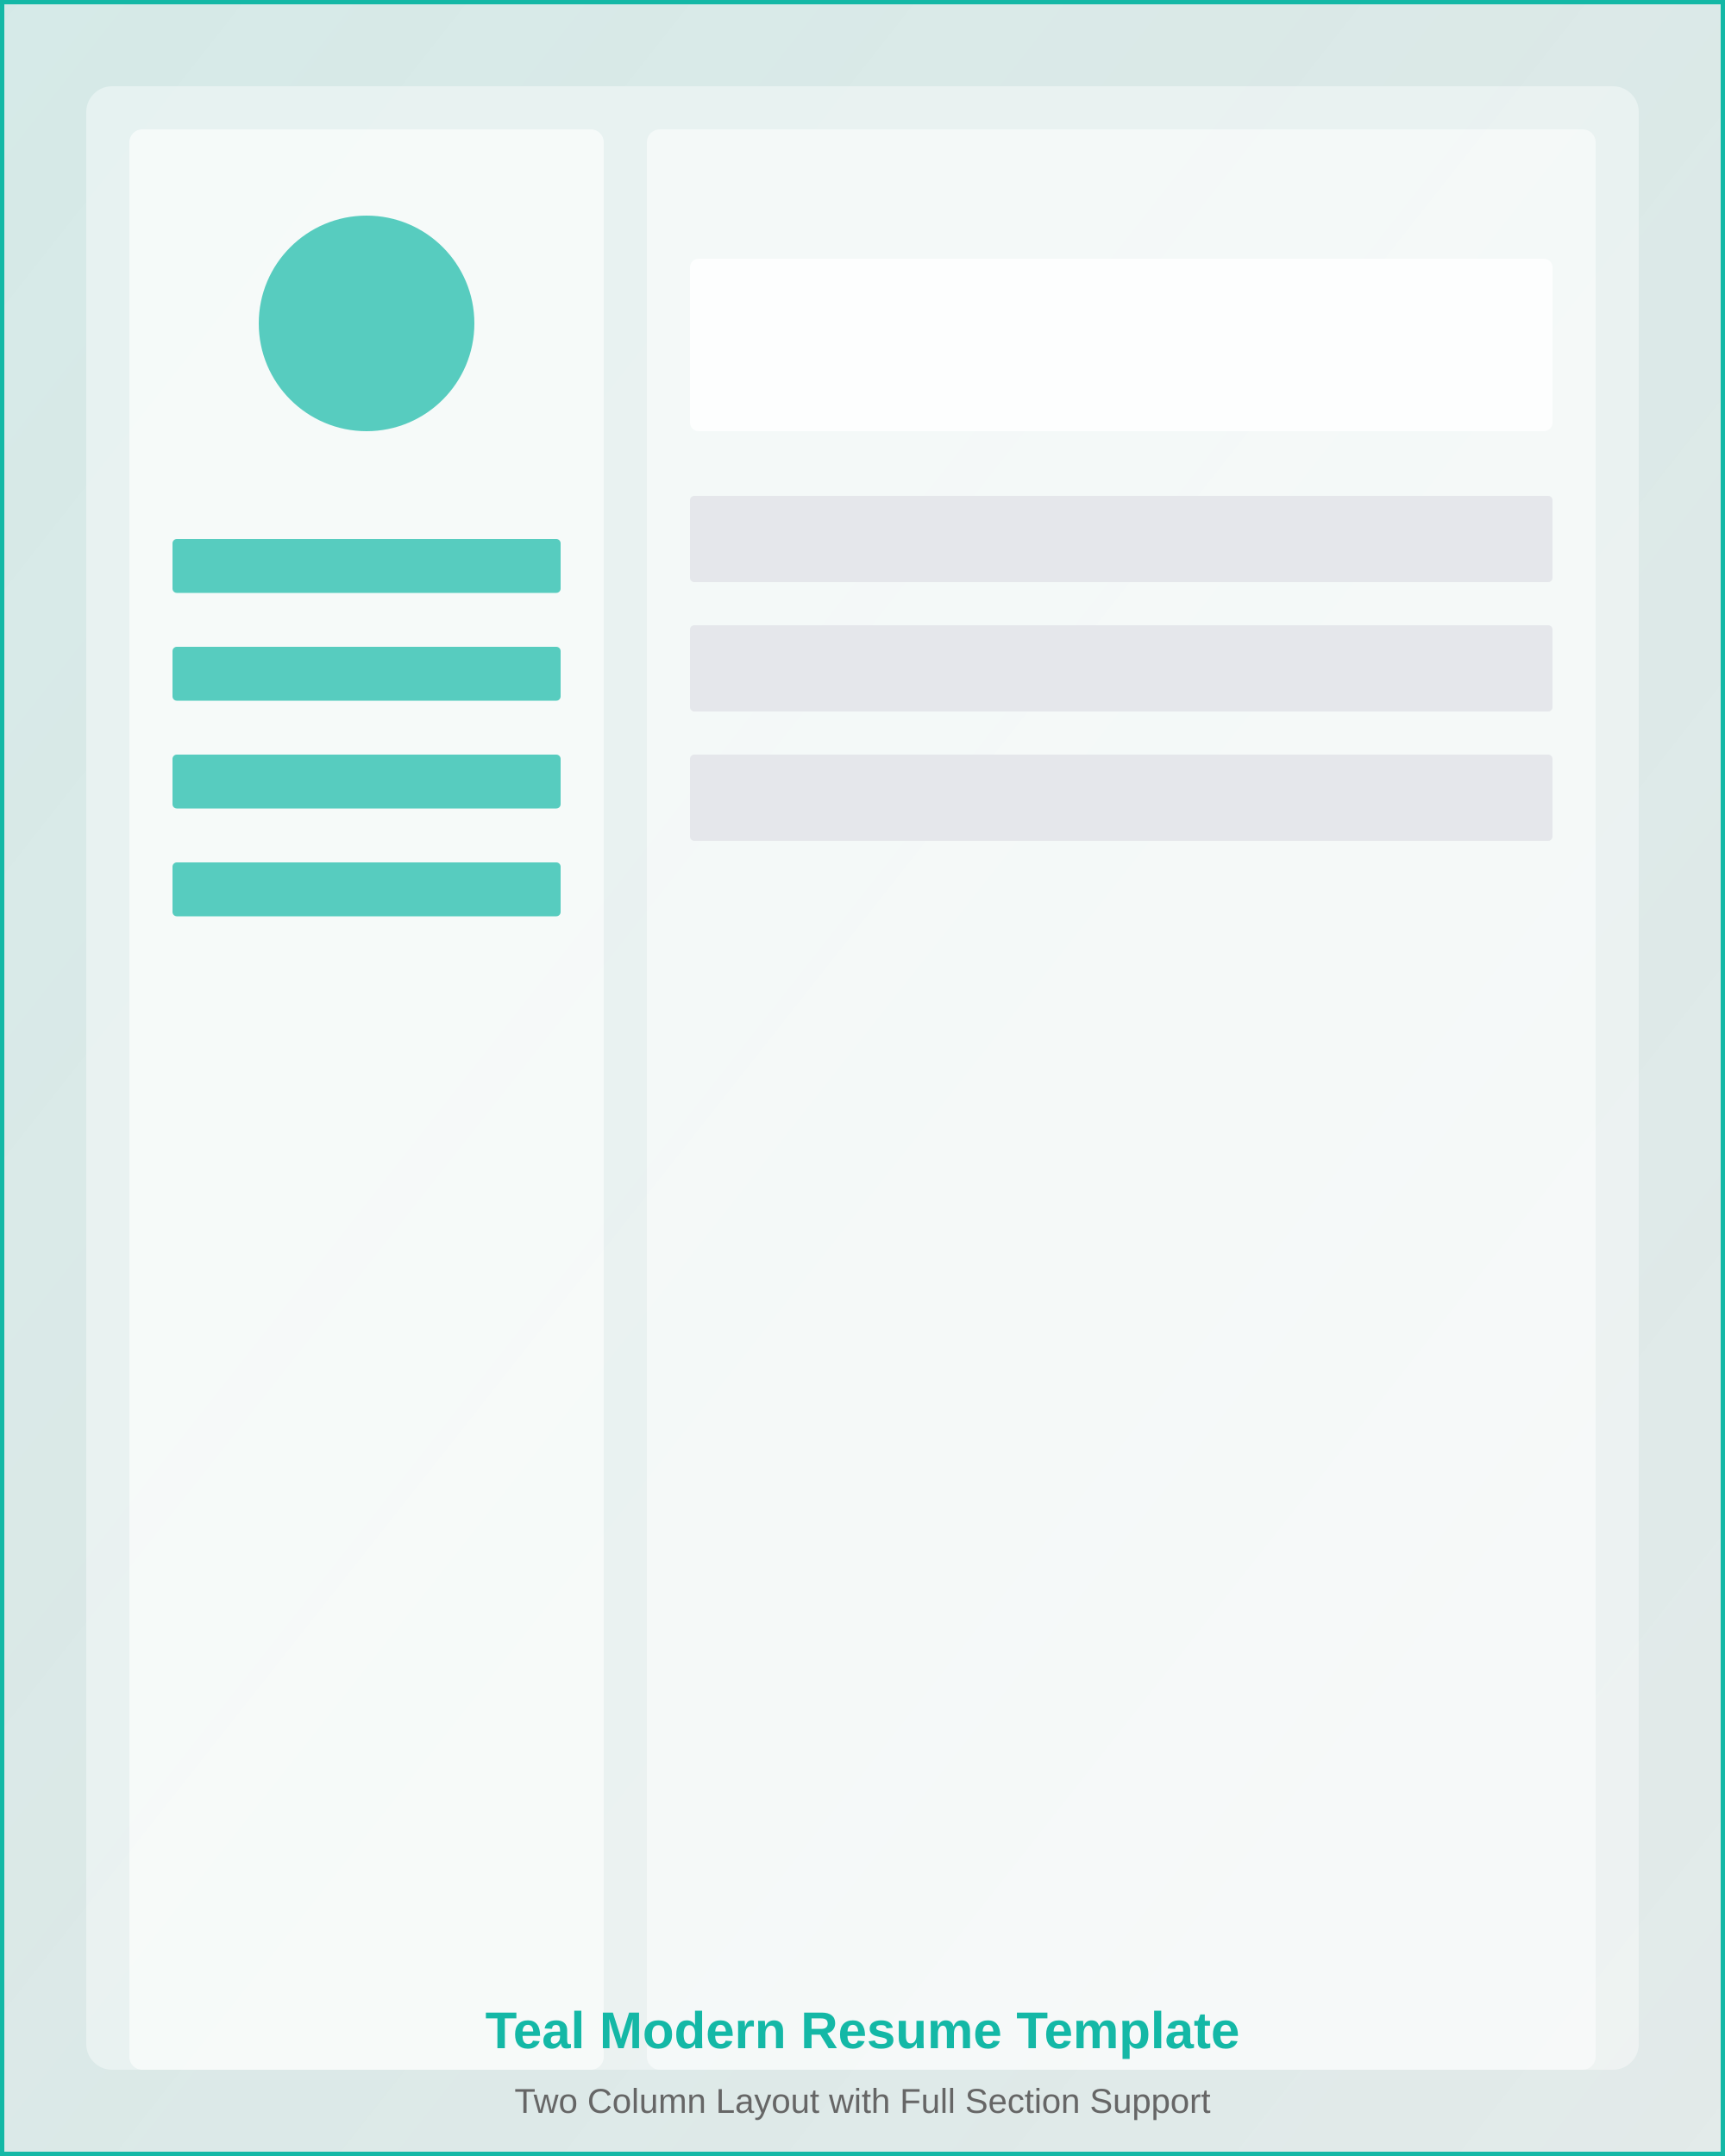
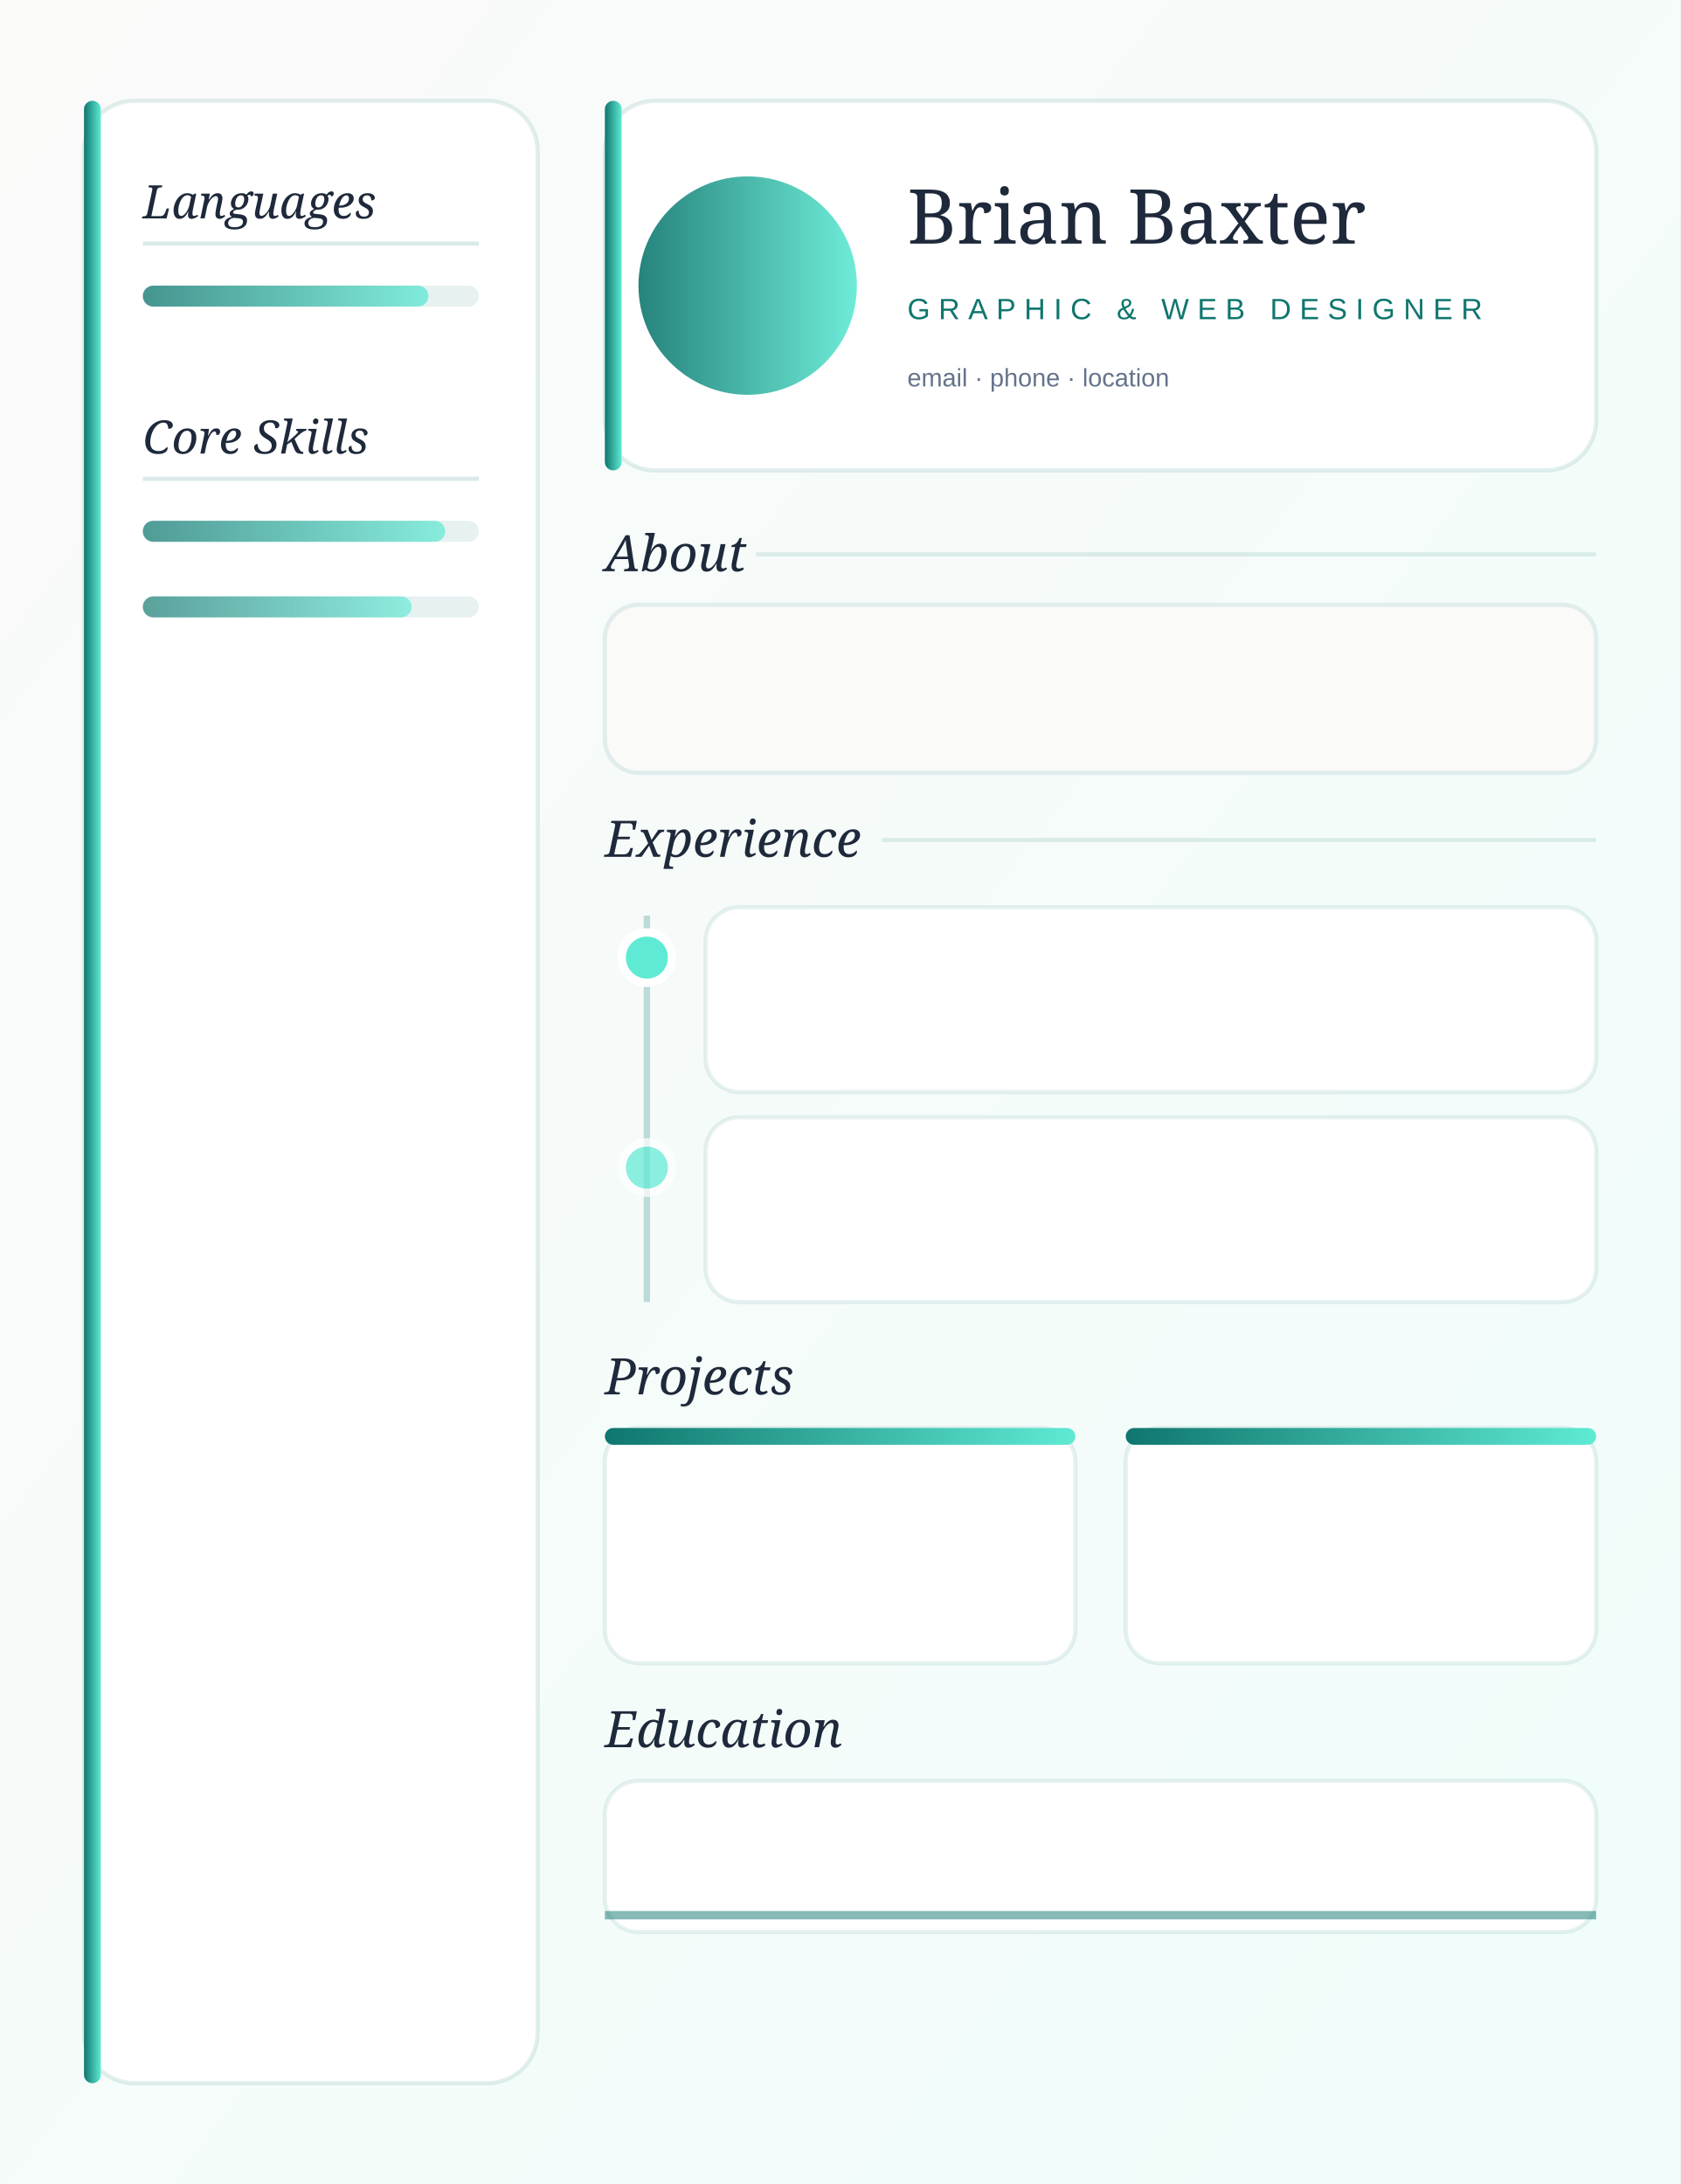
- <svg xmlns="http://www.w3.org/2000/svg" width="800" height="1000">
+ <svg xmlns="http://www.w3.org/2000/svg" width="400" height="520" viewBox="0 0 400 520">
  <defs>
-     <linearGradient id="tealGradPreview" x1="0%" y1="0%" x2="100%" y2="100%">
-       <stop offset="0%" style="stop-color:#14B8A6;stop-opacity:0.12" />
-       <stop offset="100%" style="stop-color:#0D9488;stop-opacity:0.06" />
+     <linearGradient id="bg" x1="0" y1="0" x2="1" y2="1">
+       <stop offset="0%" stop-color="#fafaf9" />
+       <stop offset="100%" stop-color="#f0fdfa" />
+     </linearGradient>
+     <linearGradient id="teal" x1="0" y1="0" x2="1" y2="0">
+       <stop offset="0%" stop-color="#0f766e" />
+       <stop offset="100%" stop-color="#5eead4" />
    </linearGradient>
  </defs>
-   <rect width="800" height="1000" fill="url(#tealGradPreview)" stroke="#14B8A6" stroke-width="4" />
-   <rect x="40" y="40" width="720" height="920" fill="white" opacity="0.4" rx="12" />
-   <rect x="60" y="60" width="220" height="900" fill="#FFFFFF" opacity="0.6" rx="6" />
-   <rect x="300" y="60" width="440" height="900" fill="#FFFFFF" opacity="0.5" rx="6" />
-   <circle cx="170" cy="150" r="50" fill="#14B8A6" opacity="0.7" />
-   <rect x="320" y="120" width="400" height="80" fill="#FFFFFF" opacity="0.8" rx="4" />
-   <rect x="320" y="230" width="400" height="40" fill="#E5E7EB" rx="2" />
-   <rect x="320" y="290" width="400" height="40" fill="#E5E7EB" rx="2" />
-   <rect x="320" y="350" width="400" height="40" fill="#E5E7EB" rx="2" />
-   <rect x="80" y="250" width="180" height="25" fill="#14B8A6" opacity="0.7" rx="2" />
-   <rect x="80" y="300" width="180" height="25" fill="#14B8A6" opacity="0.7" rx="2" />
-   <rect x="80" y="350" width="180" height="25" fill="#14B8A6" opacity="0.7" rx="2" />
-   <rect x="80" y="400" width="180" height="25" fill="#14B8A6" opacity="0.7" rx="2" />
-   <text x="400" y="950" text-anchor="middle" font-family="Arial, sans-serif" font-size="24" font-weight="bold" fill="#14B8A6">
-     Teal Modern Resume Template
-   </text>
-   <text x="400" y="980" text-anchor="middle" font-family="Arial, sans-serif" font-size="16" fill="#666">
-     Two Column Layout with Full Section Support
-   </text>
+   <rect width="400" height="520" fill="url(#bg)" />
+   <rect x="20" y="24" width="108" height="472" rx="12" fill="#fff" stroke="rgba(15,118,110,0.12)" />
+   <rect x="20" y="24" width="4" height="472" rx="2" fill="url(#teal)" />
+   <text x="34" y="52" font-family="Georgia,serif" font-size="11" font-style="italic" fill="#1e293b">Languages</text>
+   <line x1="34" y1="58" x2="114" y2="58" stroke="rgba(15,118,110,0.15)" />
+   <rect x="34" y="68" width="80" height="5" rx="2.5" fill="rgba(15,118,110,0.1)" />
+   <rect x="34" y="68" width="68" height="5" rx="2.5" fill="url(#teal)" opacity="0.75" />
+   <text x="34" y="108" font-family="Georgia,serif" font-size="11" font-style="italic" fill="#1e293b">Core Skills</text>
+   <line x1="34" y1="114" x2="114" y2="114" stroke="rgba(15,118,110,0.15)" />
+   <rect x="34" y="124" width="80" height="5" rx="2.5" fill="rgba(15,118,110,0.1)" />
+   <rect x="34" y="124" width="72" height="5" rx="2.5" fill="url(#teal)" opacity="0.7" />
+   <rect x="34" y="142" width="80" height="5" rx="2.5" fill="rgba(15,118,110,0.1)" />
+   <rect x="34" y="142" width="64" height="5" rx="2.5" fill="url(#teal)" opacity="0.65" />
+   <rect x="144" y="24" width="236" height="88" rx="12" fill="#fff" stroke="rgba(15,118,110,0.12)" />
+   <rect x="144" y="24" width="4" height="88" rx="2" fill="url(#teal)" />
+   <circle cx="178" cy="68" r="26" fill="url(#teal)" opacity="0.9" />
+   <text x="216" y="58" font-family="Georgia,serif" font-size="18" fill="#1e293b">Brian Baxter</text>
+   <text x="216" y="76" font-family="Arial,sans-serif" font-size="7" fill="#0f766e" letter-spacing="2">GRAPHIC &amp; WEB DESIGNER</text>
+   <text x="216" y="92" font-family="Arial,sans-serif" font-size="6" fill="#64748b">email · phone · location</text>
+   <text x="144" y="136" font-family="Georgia,serif" font-size="12" font-style="italic" fill="#1e293b">About</text>
+   <line x1="180" y1="132" x2="380" y2="132" stroke="rgba(15,118,110,0.12)" />
+   <rect x="144" y="144" width="236" height="40" rx="8" fill="#fafaf9" stroke="rgba(15,118,110,0.1)" />
+   <text x="144" y="204" font-family="Georgia,serif" font-size="12" font-style="italic" fill="#1e293b">Experience</text>
+   <line x1="210" y1="200" x2="380" y2="200" stroke="rgba(15,118,110,0.12)" />
+   <line x1="154" y1="218" x2="154" y2="310" stroke="#0f766e" stroke-width="1.5" opacity="0.25" />
+   <circle cx="154" cy="228" r="6" fill="#5eead4" stroke="#fff" stroke-width="2" />
+   <rect x="168" y="216" width="212" height="44" rx="8" fill="#fff" stroke="rgba(15,118,110,0.1)" />
+   <circle cx="154" cy="278" r="6" fill="#5eead4" stroke="#fff" stroke-width="2" opacity="0.7" />
+   <rect x="168" y="266" width="212" height="44" rx="8" fill="#fff" stroke="rgba(15,118,110,0.1)" />
+   <text x="144" y="332" font-family="Georgia,serif" font-size="12" font-style="italic" fill="#1e293b">Projects</text>
+   <rect x="144" y="340" width="112" height="56" rx="8" fill="#fff" stroke="rgba(15,118,110,0.1)" />
+   <rect x="144" y="340" width="112" height="4" rx="2" fill="url(#teal)" />
+   <rect x="268" y="340" width="112" height="56" rx="8" fill="#fff" stroke="rgba(15,118,110,0.1)" />
+   <rect x="268" y="340" width="112" height="4" rx="2" fill="url(#teal)" />
+   <text x="144" y="416" font-family="Georgia,serif" font-size="12" font-style="italic" fill="#1e293b">Education</text>
+   <rect x="144" y="424" width="236" height="36" rx="8" fill="#fff" stroke="rgba(15,118,110,0.1)" />
+   <line x1="144" y1="456" x2="380" y2="456" stroke="#0f766e" stroke-width="2" opacity="0.5" />
</svg>
